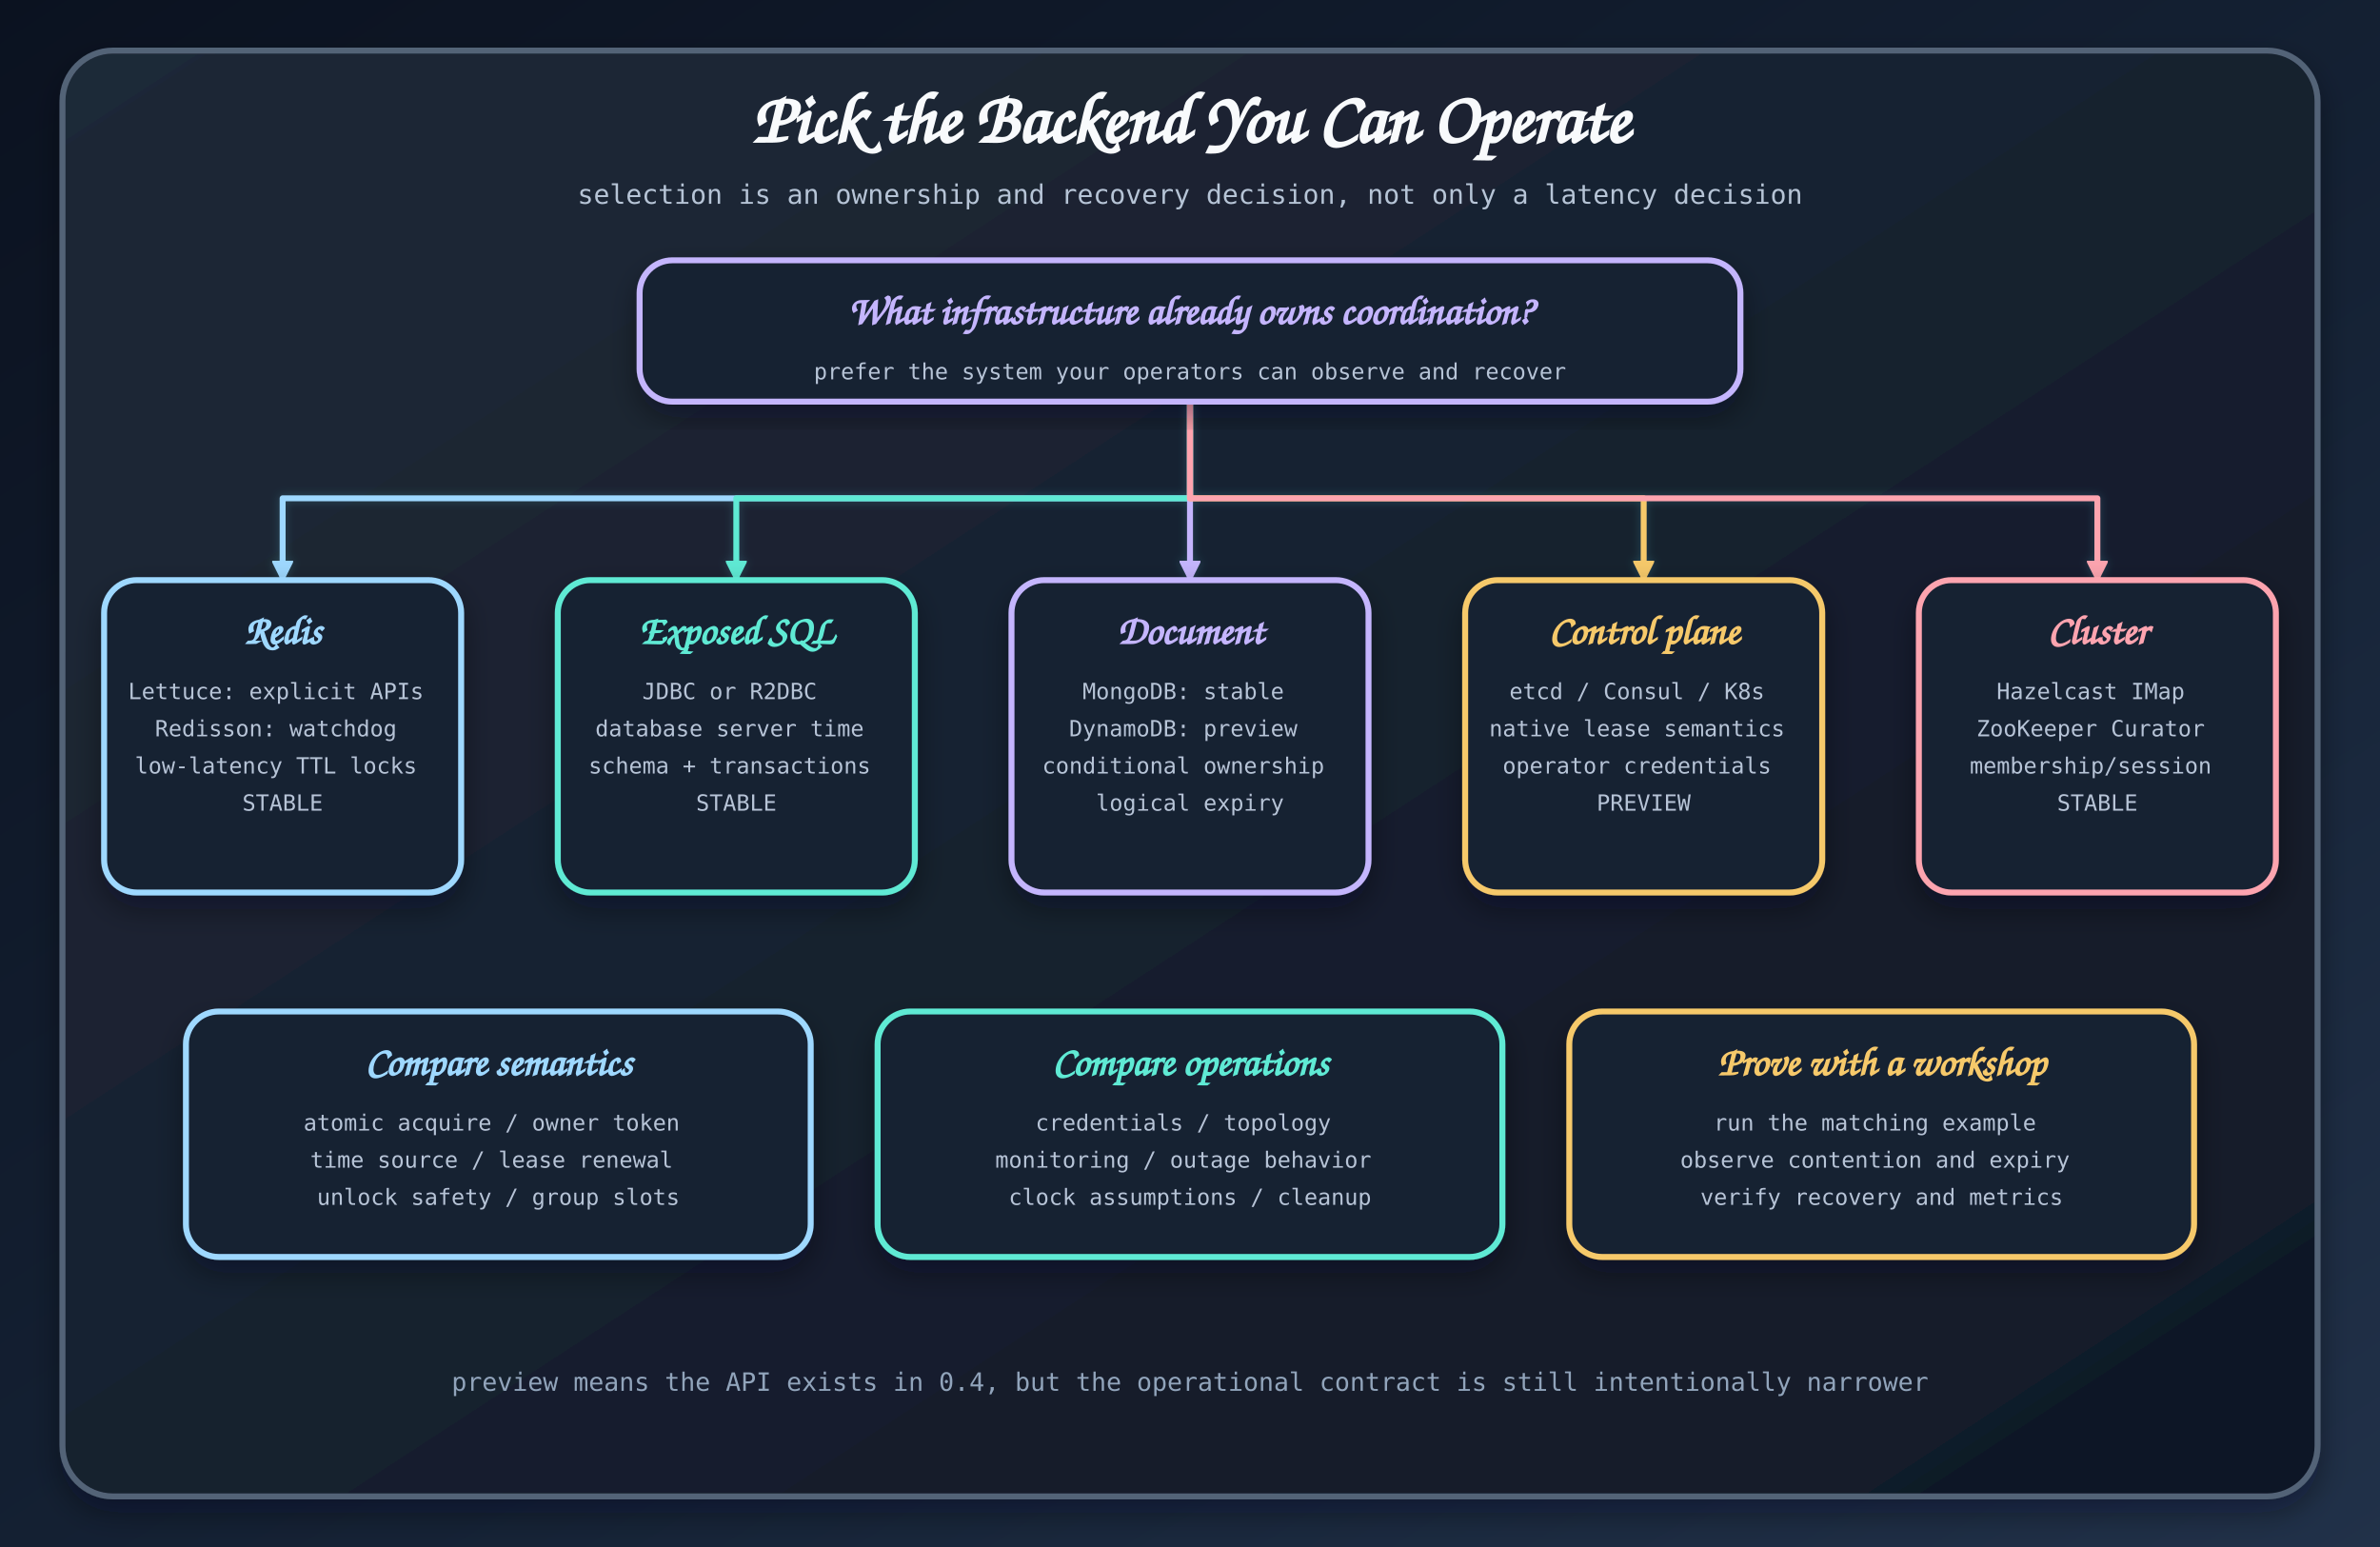
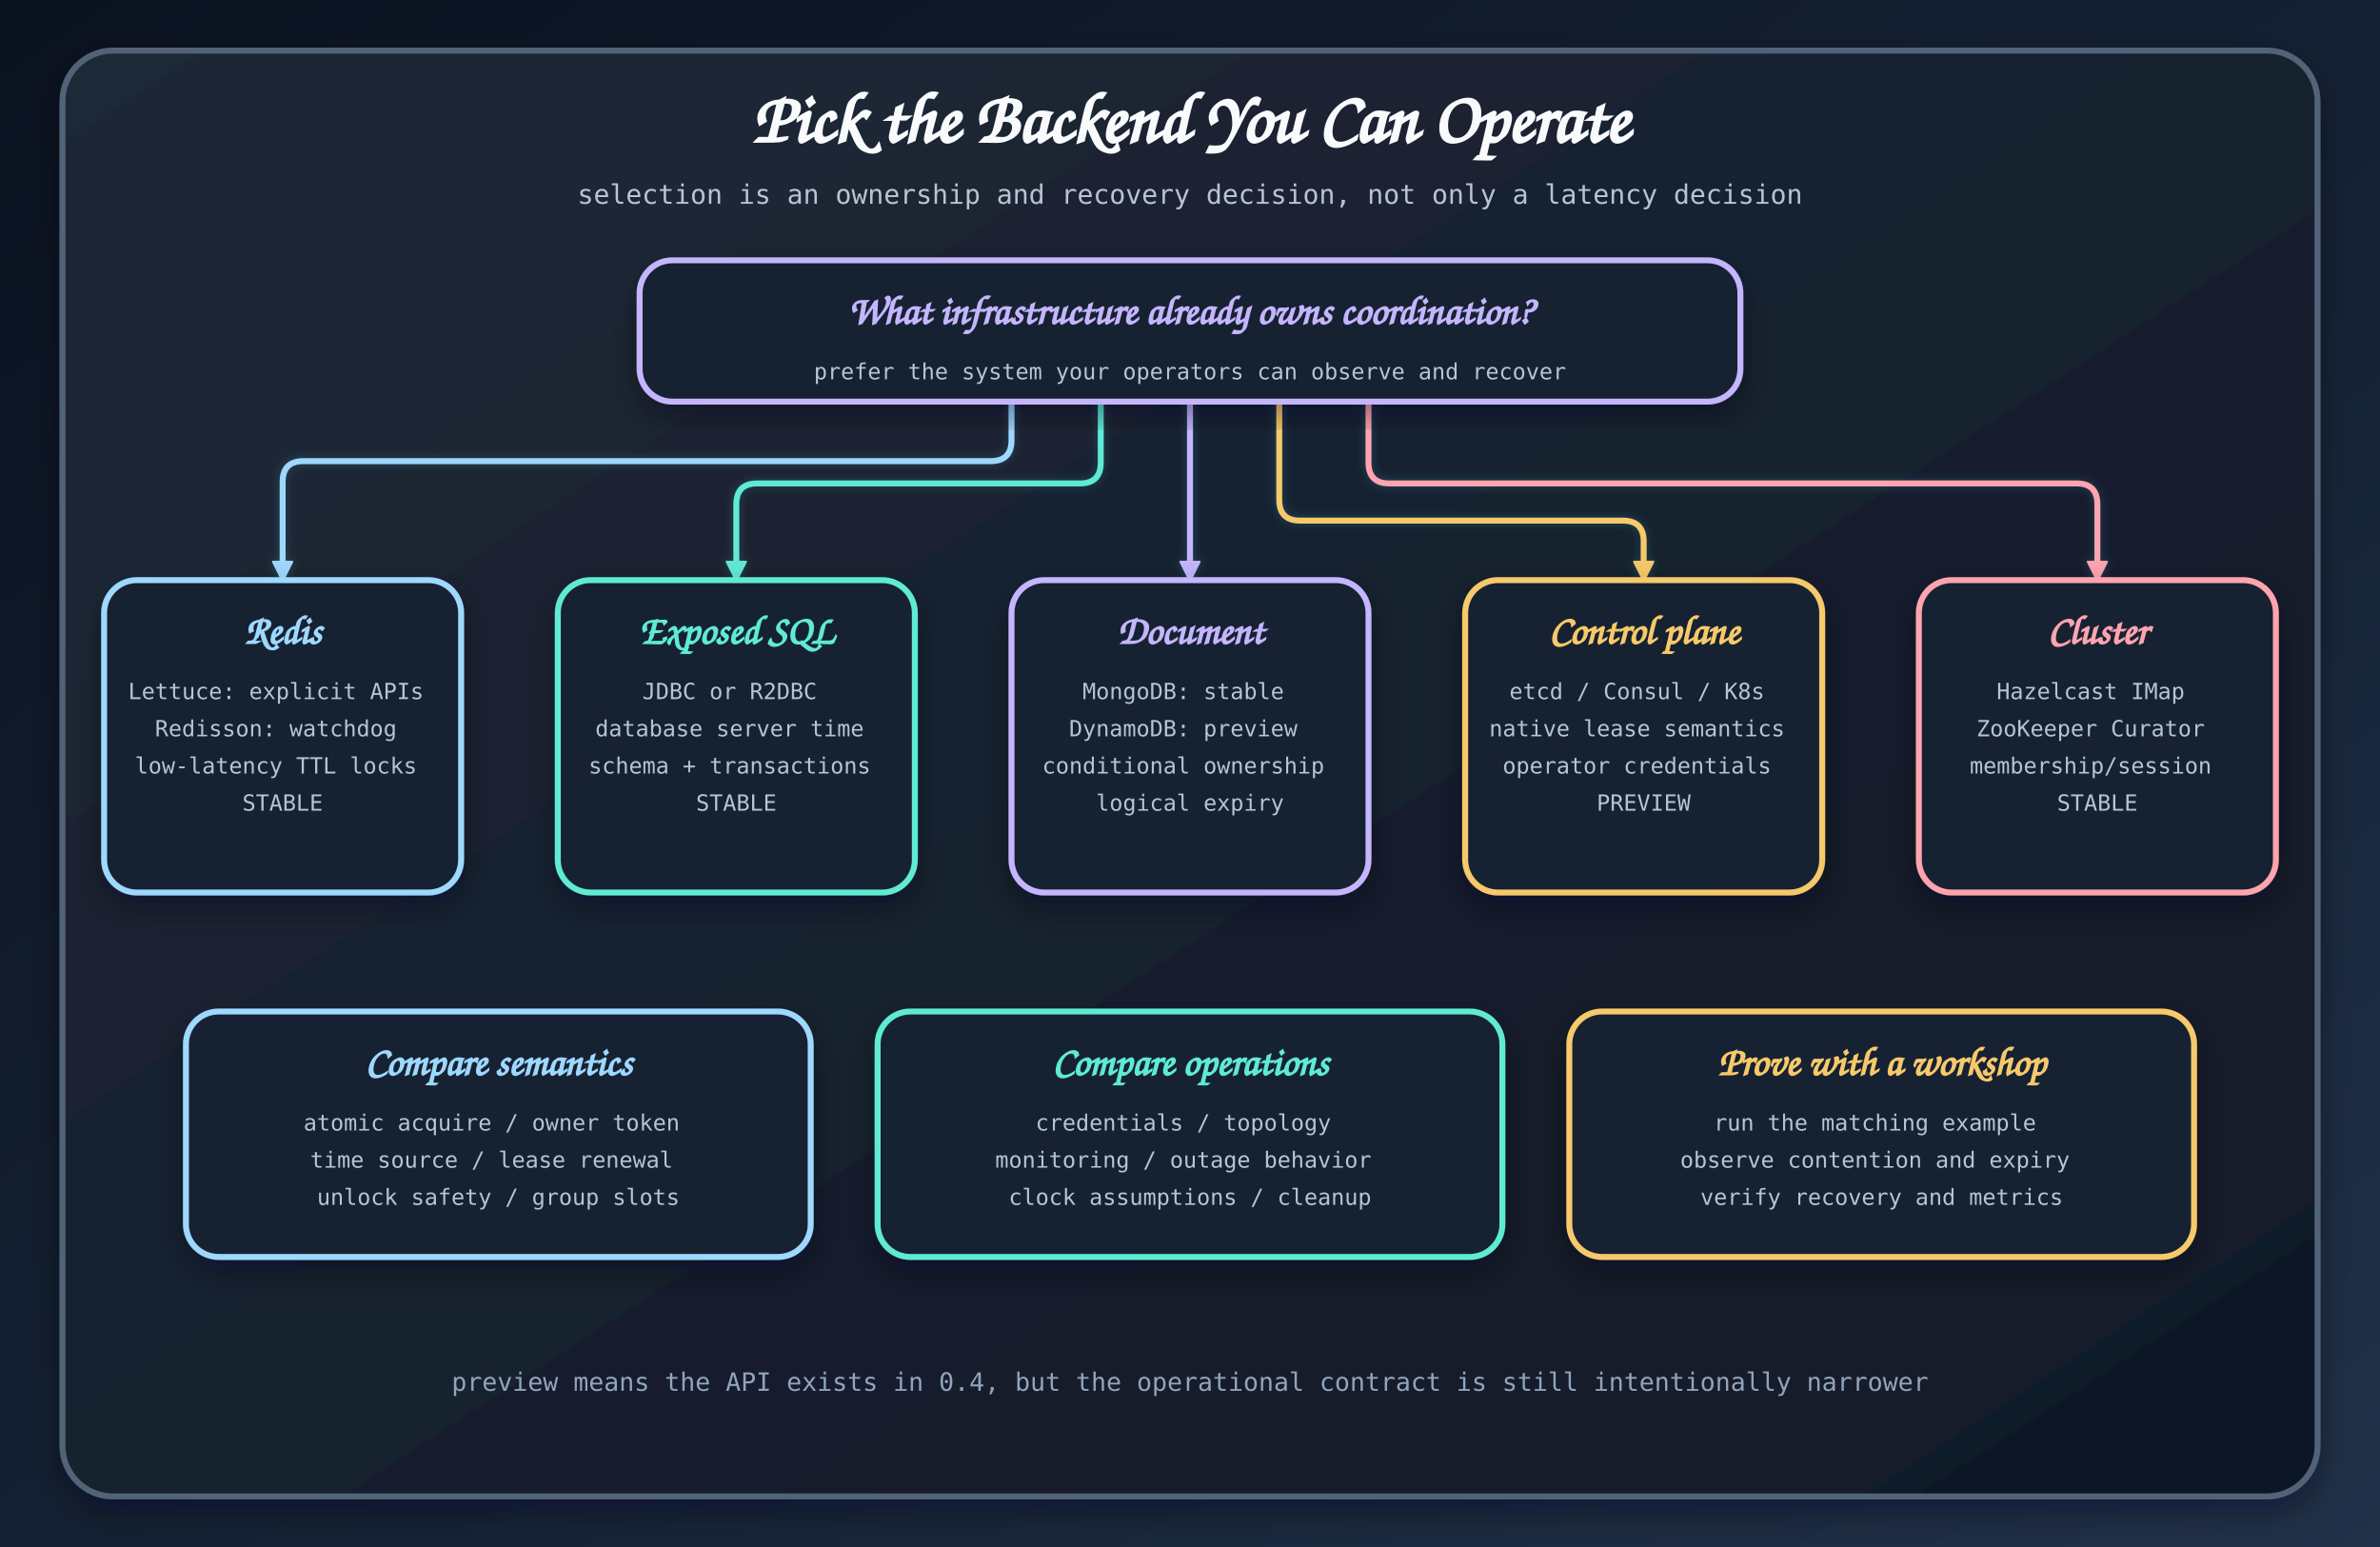
<svg xmlns="http://www.w3.org/2000/svg" width="1600" height="1040" viewBox="0 0 1600 1040" role="img" aria-labelledby="title desc">
  <defs>
    <linearGradient id="canvas" x1="0" y1="0" x2="1" y2="1">
      <stop offset="0" stop-color="#0b1220" />
      <stop offset="0.58" stop-color="#152235" />
      <stop offset="1" stop-color="#213149" />
    </linearGradient>
    <linearGradient id="panel" x1="0" y1="0" x2="1" y2="1">
      <stop offset="0" stop-color="#1f2937" />
      <stop offset="1" stop-color="#101827" />
    </linearGradient>
    <filter id="shadow" x="-20%" y="-20%" width="140%" height="140%">
      <feDropShadow dx="0" dy="9" stdDeviation="10" flood-color="#020617" flood-opacity="0.38" />
    </filter>
    <filter id="glow" x="-20%" y="-20%" width="140%" height="140%">
      <feDropShadow dx="0" dy="0" stdDeviation="3" flood-color="#67e8f9" flood-opacity="0.2" />
    </filter>
    <marker id="arrow-cyan" viewBox="0 0 14 14" refX="13" refY="7" markerWidth="14" markerHeight="14" orient="auto" markerUnits="userSpaceOnUse">
      <path d="M0 0 L14 7 L0 14 Z" fill="#9ed8ff" stroke="#9ed8ff" />
    </marker>
    <marker id="arrow-teal" viewBox="0 0 14 14" refX="13" refY="7" markerWidth="14" markerHeight="14" orient="auto" markerUnits="userSpaceOnUse">
      <path d="M0 0 L14 7 L0 14 Z" fill="#5eead4" stroke="#5eead4" />
    </marker>
    <marker id="arrow-purple" viewBox="0 0 14 14" refX="13" refY="7" markerWidth="14" markerHeight="14" orient="auto" markerUnits="userSpaceOnUse">
      <path d="M0 0 L14 7 L0 14 Z" fill="#c4b5fd" stroke="#c4b5fd" />
    </marker>
    <marker id="arrow-amber" viewBox="0 0 14 14" refX="13" refY="7" markerWidth="14" markerHeight="14" orient="auto" markerUnits="userSpaceOnUse">
      <path d="M0 0 L14 7 L0 14 Z" fill="#f6c96b" stroke="#f6c96b" />
    </marker>
    <marker id="arrow-rose" viewBox="0 0 14 14" refX="13" refY="7" markerWidth="14" markerHeight="14" orient="auto" markerUnits="userSpaceOnUse">
      <path d="M0 0 L14 7 L0 14 Z" fill="#fda4af" stroke="#fda4af" />
    </marker>
  </defs>
  <rect width="1600" height="1040" fill="url(#canvas)" />
  <rect x="42" y="34" width="1516" height="972" rx="34" fill="url(#panel)" stroke="#536377" stroke-width="4" filter="url(#shadow)" />
  <text text-anchor="middle" font-family="Architects Daughter, Comic Sans MS, cursive" font-size="48" font-weight="700" fill="#f8fafc">
    <tspan x="800" y="96">Pick the Backend You Can Operate</tspan>
  </text>
  <text text-anchor="middle" font-family="ui-monospace, SFMono-Regular, Menlo, monospace" font-size="18" font-weight="500" fill="#b6c4d6">
    <tspan x="800" y="137">selection is an ownership and recovery decision, not only a latency decision</tspan>
  </text>
  <g id="connectors" filter="url(#glow)">
-     <path id="start-latency" d="M800 270 V335 H190 V390" fill="none" stroke="#9ed8ff" stroke-width="4" stroke-linecap="round" stroke-linejoin="round" marker-end="url(#arrow-cyan)" />
-     <path id="start-sql" d="M800 270 V335 H495 V390" fill="none" stroke="#5eead4" stroke-width="4" stroke-linecap="round" stroke-linejoin="round" marker-end="url(#arrow-teal)" />
+     <path id="start-latency" d="M680 270 L680 296 Q680 310 666 310 L204 310 Q190 310 190 324 L190 390" fill="none" stroke="#9ed8ff" stroke-width="4" stroke-linecap="round" stroke-linejoin="round" marker-end="url(#arrow-cyan)" />
+     <path id="start-sql" d="M740 270 L740 311 Q740 325 726 325 L509 325 Q495 325 495 339 L495 390" fill="none" stroke="#5eead4" stroke-width="4" stroke-linecap="round" stroke-linejoin="round" marker-end="url(#arrow-teal)" />
    <path id="start-doc" d="M800 270 V390" fill="none" stroke="#c4b5fd" stroke-width="4" stroke-linecap="round" stroke-linejoin="round" marker-end="url(#arrow-purple)" />
-     <path id="start-control" d="M800 270 V335 H1105 V390" fill="none" stroke="#f6c96b" stroke-width="4" stroke-linecap="round" stroke-linejoin="round" marker-end="url(#arrow-amber)" />
-     <path id="start-cluster" d="M800 270 V335 H1410 V390" fill="none" stroke="#fda4af" stroke-width="4" stroke-linecap="round" stroke-linejoin="round" marker-end="url(#arrow-rose)" />
+     <path id="start-control" d="M860 270 L860 336 Q860 350 874 350 L1091 350 Q1105 350 1105 364 L1105 390" fill="none" stroke="#f6c96b" stroke-width="4" stroke-linecap="round" stroke-linejoin="round" marker-end="url(#arrow-amber)" />
+     <path id="start-cluster" d="M920 270 L920 311 Q920 325 934 325 L1396 325 Q1410 325 1410 339 L1410 390" fill="none" stroke="#fda4af" stroke-width="4" stroke-linecap="round" stroke-linejoin="round" marker-end="url(#arrow-rose)" />
  </g>
  <g filter="url(#shadow)">
-     <rect x="430" y="175" width="740" height="95" rx="22" fill="#172033" stroke="#c4b5fd" stroke-width="4" />
+     <rect class="card" x="430" y="175" width="740" height="95" rx="22" fill="#172033" stroke="#c4b5fd" stroke-width="4" />
    <text text-anchor="middle" font-family="Architects Daughter, Comic Sans MS, cursive" font-size="27" font-weight="700" fill="#c4b5fd">
      <tspan x="800" y="218">What infrastructure already owns coordination?</tspan>
    </text>
    <text text-anchor="middle" font-family="ui-monospace, SFMono-Regular, Menlo, monospace" font-size="15" font-weight="500" fill="#b6c4d6">
      <tspan x="800" y="255">prefer the system your operators can observe and recover</tspan>
    </text>
  </g>
  <g filter="url(#shadow)">
-     <rect x="70" y="390" width="240" height="210" rx="22" fill="#172033" stroke="#9ed8ff" stroke-width="4" />
+     <rect class="card" x="70" y="390" width="240" height="210" rx="22" fill="#172033" stroke="#9ed8ff" stroke-width="4" />
    <text text-anchor="middle" font-family="Architects Daughter, Comic Sans MS, cursive" font-size="27" font-weight="700" fill="#9ed8ff">
      <tspan x="190" y="433">Redis</tspan>
    </text>
    <text text-anchor="middle" font-family="ui-monospace, SFMono-Regular, Menlo, monospace" font-size="15" font-weight="500" fill="#b6c4d6">
      <tspan x="190" y="470">Lettuce: explicit APIs</tspan>
      <tspan x="190" y="495">Redisson: watchdog</tspan>
      <tspan x="190" y="520">low-latency TTL locks</tspan>
      <tspan x="190" y="545">STABLE</tspan>
    </text>
  </g>
  <g filter="url(#shadow)">
-     <rect x="375" y="390" width="240" height="210" rx="22" fill="#172033" stroke="#5eead4" stroke-width="4" />
+     <rect class="card" x="375" y="390" width="240" height="210" rx="22" fill="#172033" stroke="#5eead4" stroke-width="4" />
    <text text-anchor="middle" font-family="Architects Daughter, Comic Sans MS, cursive" font-size="27" font-weight="700" fill="#5eead4">
      <tspan x="495" y="433">Exposed SQL</tspan>
    </text>
    <text text-anchor="middle" font-family="ui-monospace, SFMono-Regular, Menlo, monospace" font-size="15" font-weight="500" fill="#b6c4d6">
      <tspan x="495" y="470">JDBC or R2DBC</tspan>
      <tspan x="495" y="495">database server time</tspan>
      <tspan x="495" y="520">schema + transactions</tspan>
      <tspan x="495" y="545">STABLE</tspan>
    </text>
  </g>
  <g filter="url(#shadow)">
-     <rect x="680" y="390" width="240" height="210" rx="22" fill="#172033" stroke="#c4b5fd" stroke-width="4" />
+     <rect class="card" x="680" y="390" width="240" height="210" rx="22" fill="#172033" stroke="#c4b5fd" stroke-width="4" />
    <text text-anchor="middle" font-family="Architects Daughter, Comic Sans MS, cursive" font-size="27" font-weight="700" fill="#c4b5fd">
      <tspan x="800" y="433">Document</tspan>
    </text>
    <text text-anchor="middle" font-family="ui-monospace, SFMono-Regular, Menlo, monospace" font-size="15" font-weight="500" fill="#b6c4d6">
      <tspan x="800" y="470">MongoDB: stable</tspan>
      <tspan x="800" y="495">DynamoDB: preview</tspan>
      <tspan x="800" y="520">conditional ownership</tspan>
      <tspan x="800" y="545">logical expiry</tspan>
    </text>
  </g>
  <g filter="url(#shadow)">
-     <rect x="985" y="390" width="240" height="210" rx="22" fill="#172033" stroke="#f6c96b" stroke-width="4" />
+     <rect class="card" x="985" y="390" width="240" height="210" rx="22" fill="#172033" stroke="#f6c96b" stroke-width="4" />
    <text text-anchor="middle" font-family="Architects Daughter, Comic Sans MS, cursive" font-size="27" font-weight="700" fill="#f6c96b">
      <tspan x="1105" y="433">Control plane</tspan>
    </text>
    <text text-anchor="middle" font-family="ui-monospace, SFMono-Regular, Menlo, monospace" font-size="15" font-weight="500" fill="#b6c4d6">
      <tspan x="1105" y="470">etcd / Consul / K8s</tspan>
      <tspan x="1105" y="495">native lease semantics</tspan>
      <tspan x="1105" y="520">operator credentials</tspan>
      <tspan x="1105" y="545">PREVIEW</tspan>
    </text>
  </g>
  <g filter="url(#shadow)">
-     <rect x="1290" y="390" width="240" height="210" rx="22" fill="#172033" stroke="#fda4af" stroke-width="4" />
+     <rect class="card" x="1290" y="390" width="240" height="210" rx="22" fill="#172033" stroke="#fda4af" stroke-width="4" />
    <text text-anchor="middle" font-family="Architects Daughter, Comic Sans MS, cursive" font-size="27" font-weight="700" fill="#fda4af">
      <tspan x="1410" y="433">Cluster</tspan>
    </text>
    <text text-anchor="middle" font-family="ui-monospace, SFMono-Regular, Menlo, monospace" font-size="15" font-weight="500" fill="#b6c4d6">
      <tspan x="1410" y="470">Hazelcast IMap</tspan>
      <tspan x="1410" y="495">ZooKeeper Curator</tspan>
      <tspan x="1410" y="520">membership/session</tspan>
      <tspan x="1410" y="545">STABLE</tspan>
    </text>
  </g>
  <g filter="url(#shadow)">
-     <rect x="125" y="680" width="420" height="165" rx="22" fill="#172033" stroke="#9ed8ff" stroke-width="4" />
+     <rect class="card" x="125" y="680" width="420" height="165" rx="22" fill="#172033" stroke="#9ed8ff" stroke-width="4" />
    <text text-anchor="middle" font-family="Architects Daughter, Comic Sans MS, cursive" font-size="27" font-weight="700" fill="#9ed8ff">
      <tspan x="335" y="723">Compare semantics</tspan>
    </text>
    <text text-anchor="middle" font-family="ui-monospace, SFMono-Regular, Menlo, monospace" font-size="15" font-weight="500" fill="#b6c4d6">
      <tspan x="335" y="760">atomic acquire / owner token</tspan>
      <tspan x="335" y="785">time source / lease renewal</tspan>
      <tspan x="335" y="810">unlock safety / group slots</tspan>
    </text>
  </g>
  <g filter="url(#shadow)">
-     <rect x="590" y="680" width="420" height="165" rx="22" fill="#172033" stroke="#5eead4" stroke-width="4" />
+     <rect class="card" x="590" y="680" width="420" height="165" rx="22" fill="#172033" stroke="#5eead4" stroke-width="4" />
    <text text-anchor="middle" font-family="Architects Daughter, Comic Sans MS, cursive" font-size="27" font-weight="700" fill="#5eead4">
      <tspan x="800" y="723">Compare operations</tspan>
    </text>
    <text text-anchor="middle" font-family="ui-monospace, SFMono-Regular, Menlo, monospace" font-size="15" font-weight="500" fill="#b6c4d6">
      <tspan x="800" y="760">credentials / topology</tspan>
      <tspan x="800" y="785">monitoring / outage behavior</tspan>
      <tspan x="800" y="810">clock assumptions / cleanup</tspan>
    </text>
  </g>
  <g filter="url(#shadow)">
-     <rect x="1055" y="680" width="420" height="165" rx="22" fill="#172033" stroke="#f6c96b" stroke-width="4" />
+     <rect class="card" x="1055" y="680" width="420" height="165" rx="22" fill="#172033" stroke="#f6c96b" stroke-width="4" />
    <text text-anchor="middle" font-family="Architects Daughter, Comic Sans MS, cursive" font-size="27" font-weight="700" fill="#f6c96b">
      <tspan x="1265" y="723">Prove with a workshop</tspan>
    </text>
    <text text-anchor="middle" font-family="ui-monospace, SFMono-Regular, Menlo, monospace" font-size="15" font-weight="500" fill="#b6c4d6">
      <tspan x="1265" y="760">run the matching example</tspan>
      <tspan x="1265" y="785">observe contention and expiry</tspan>
      <tspan x="1265" y="810">verify recovery and metrics</tspan>
    </text>
  </g>
  <g id="comparison-flow" filter="url(#glow)">
-     <path id="semantics-ops" d="M545 762 H578" fill="none" stroke="#9ed8ff" stroke-width="4" stroke-linecap="round" stroke-linejoin="round" marker-end="url(#arrow-cyan)" />
-     <path id="ops-proof" d="M1010 762 H1043" fill="none" stroke="#5eead4" stroke-width="4" stroke-linecap="round" stroke-linejoin="round" marker-end="url(#arrow-teal)" />
+     <path id="semantics-ops" d="M545 762 H590" fill="none" stroke="#9ed8ff" stroke-width="4" stroke-linecap="round" stroke-linejoin="round" marker-end="url(#arrow-cyan)" />
+     <path id="ops-proof" d="M1010 762 H1055" fill="none" stroke="#5eead4" stroke-width="4" stroke-linecap="round" stroke-linejoin="round" marker-end="url(#arrow-teal)" />
  </g>
  <text text-anchor="middle" font-family="ui-monospace, SFMono-Regular, Menlo, monospace" font-size="17" font-weight="500" fill="#91a4bb">
    <tspan x="800" y="935">preview means the API exists in 0.4, but the operational contract is still intentionally narrower</tspan>
  </text>
</svg>
